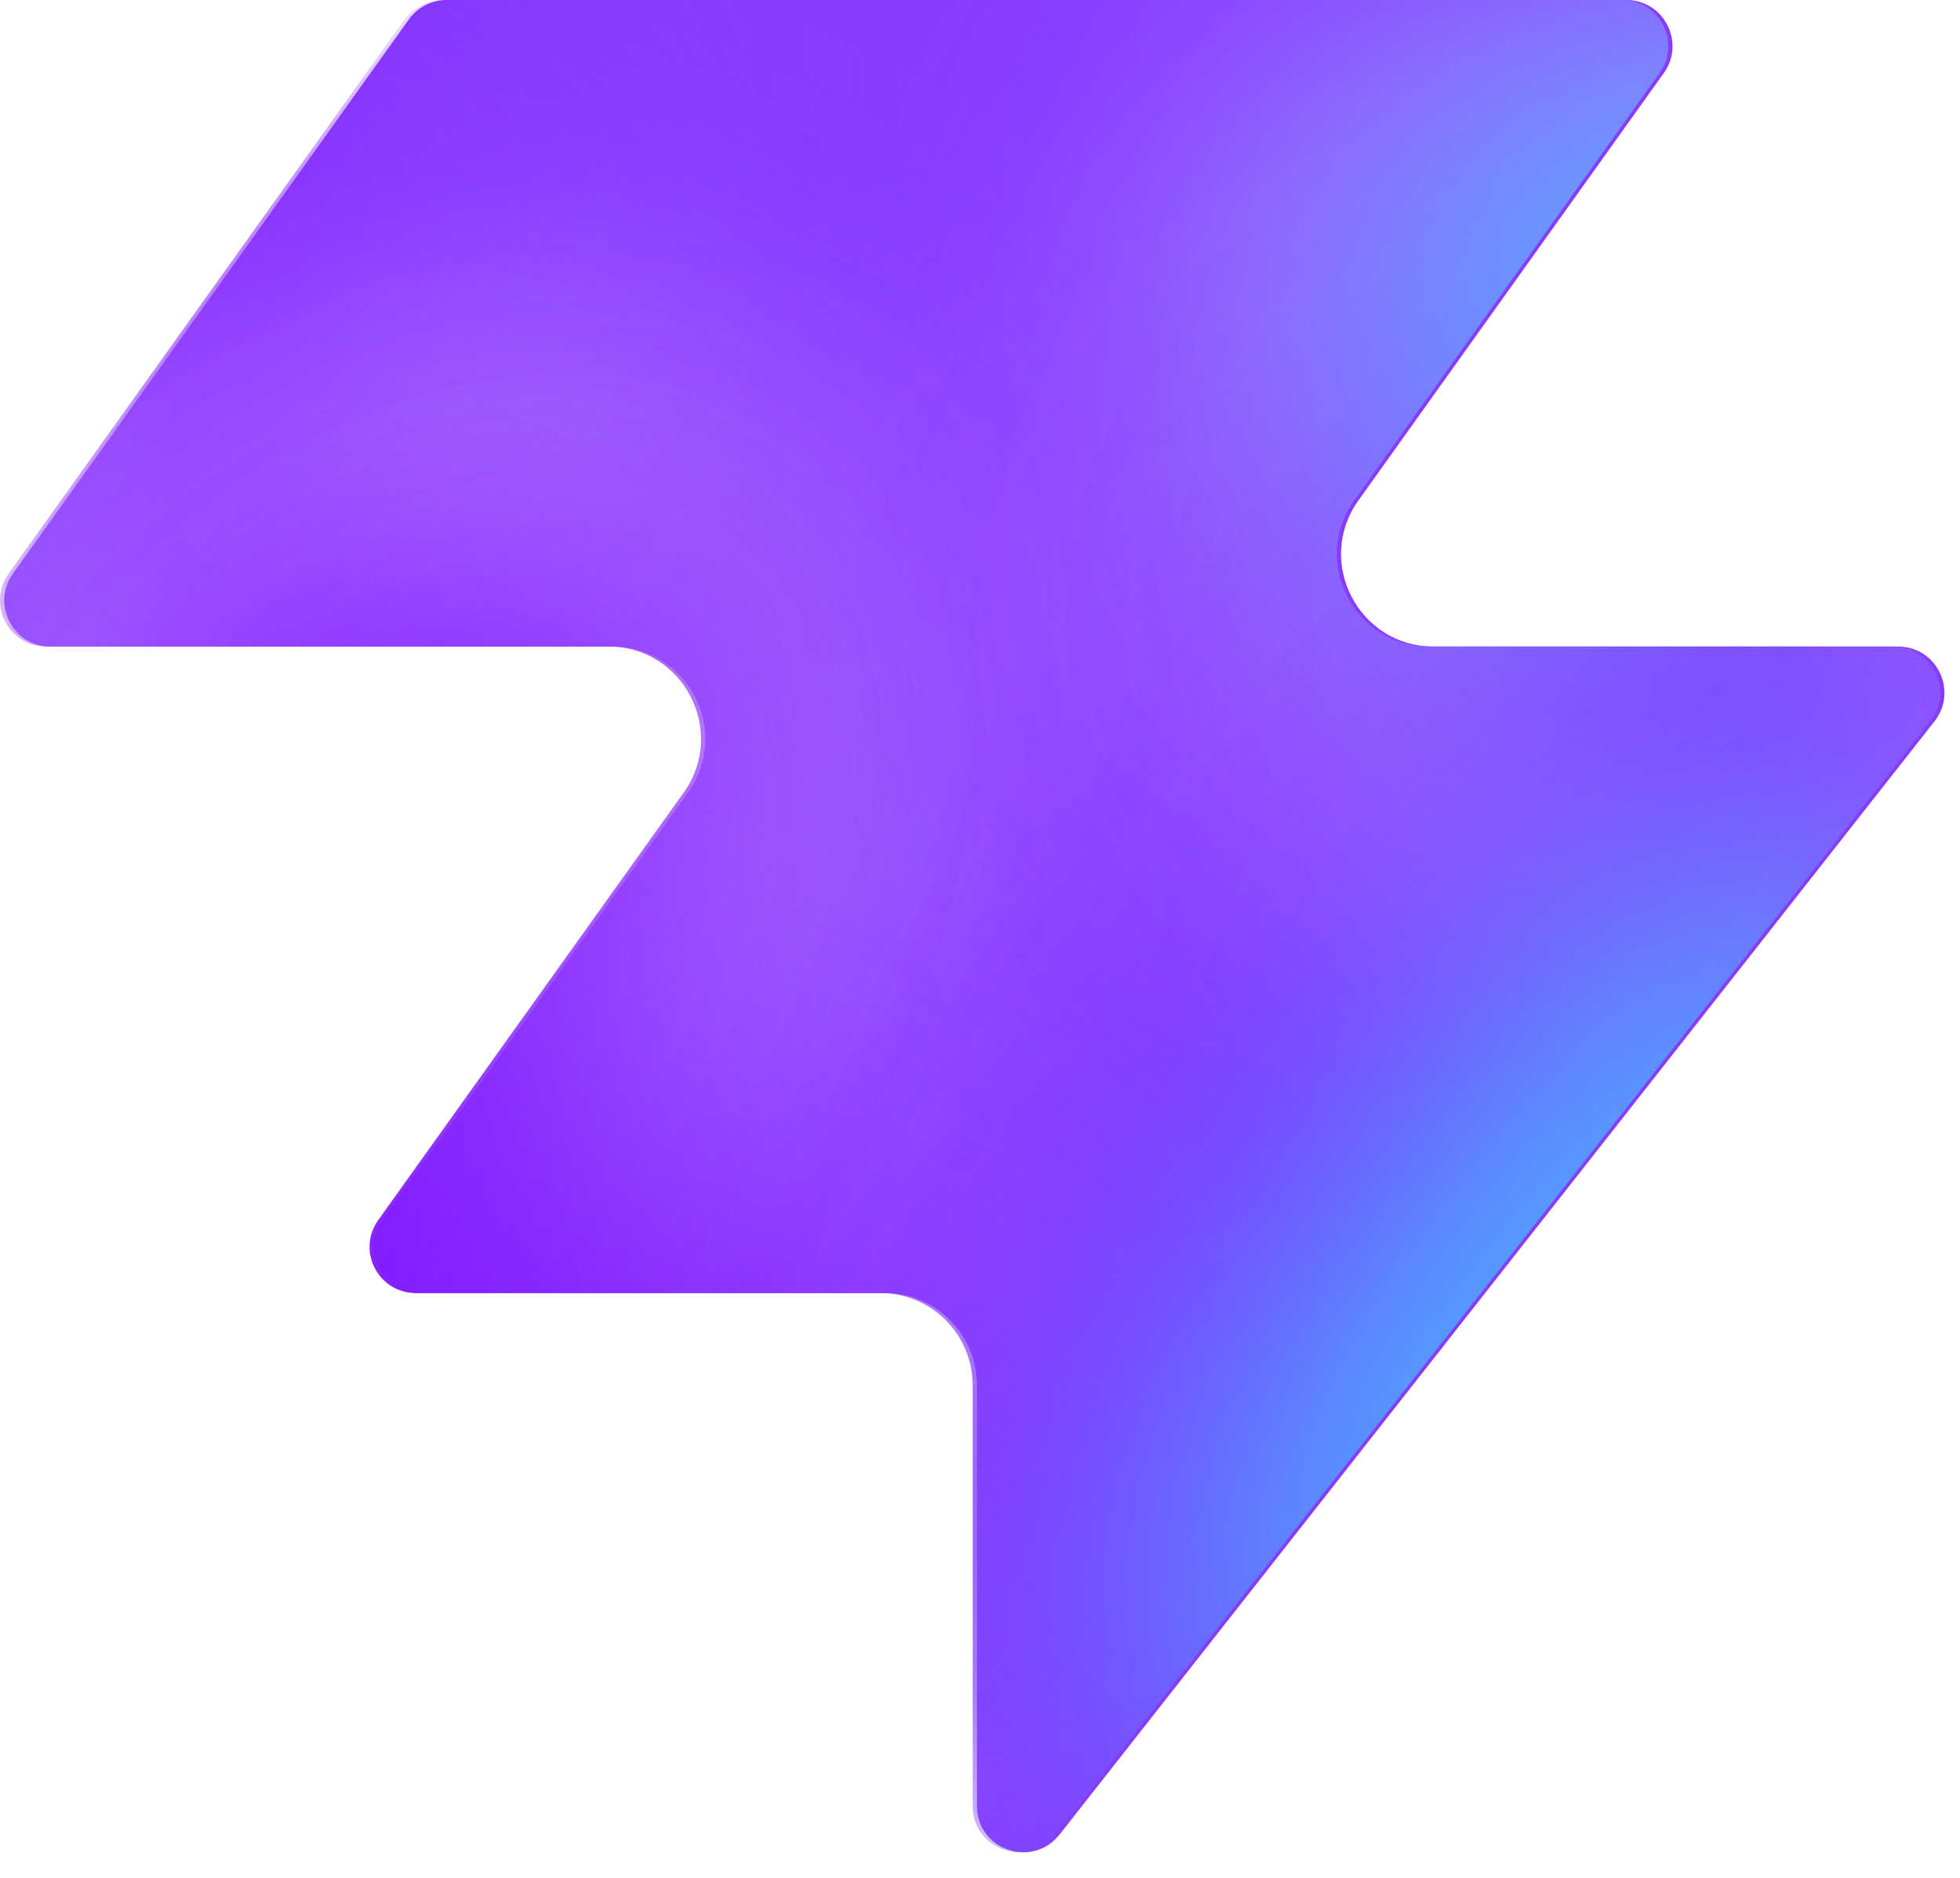
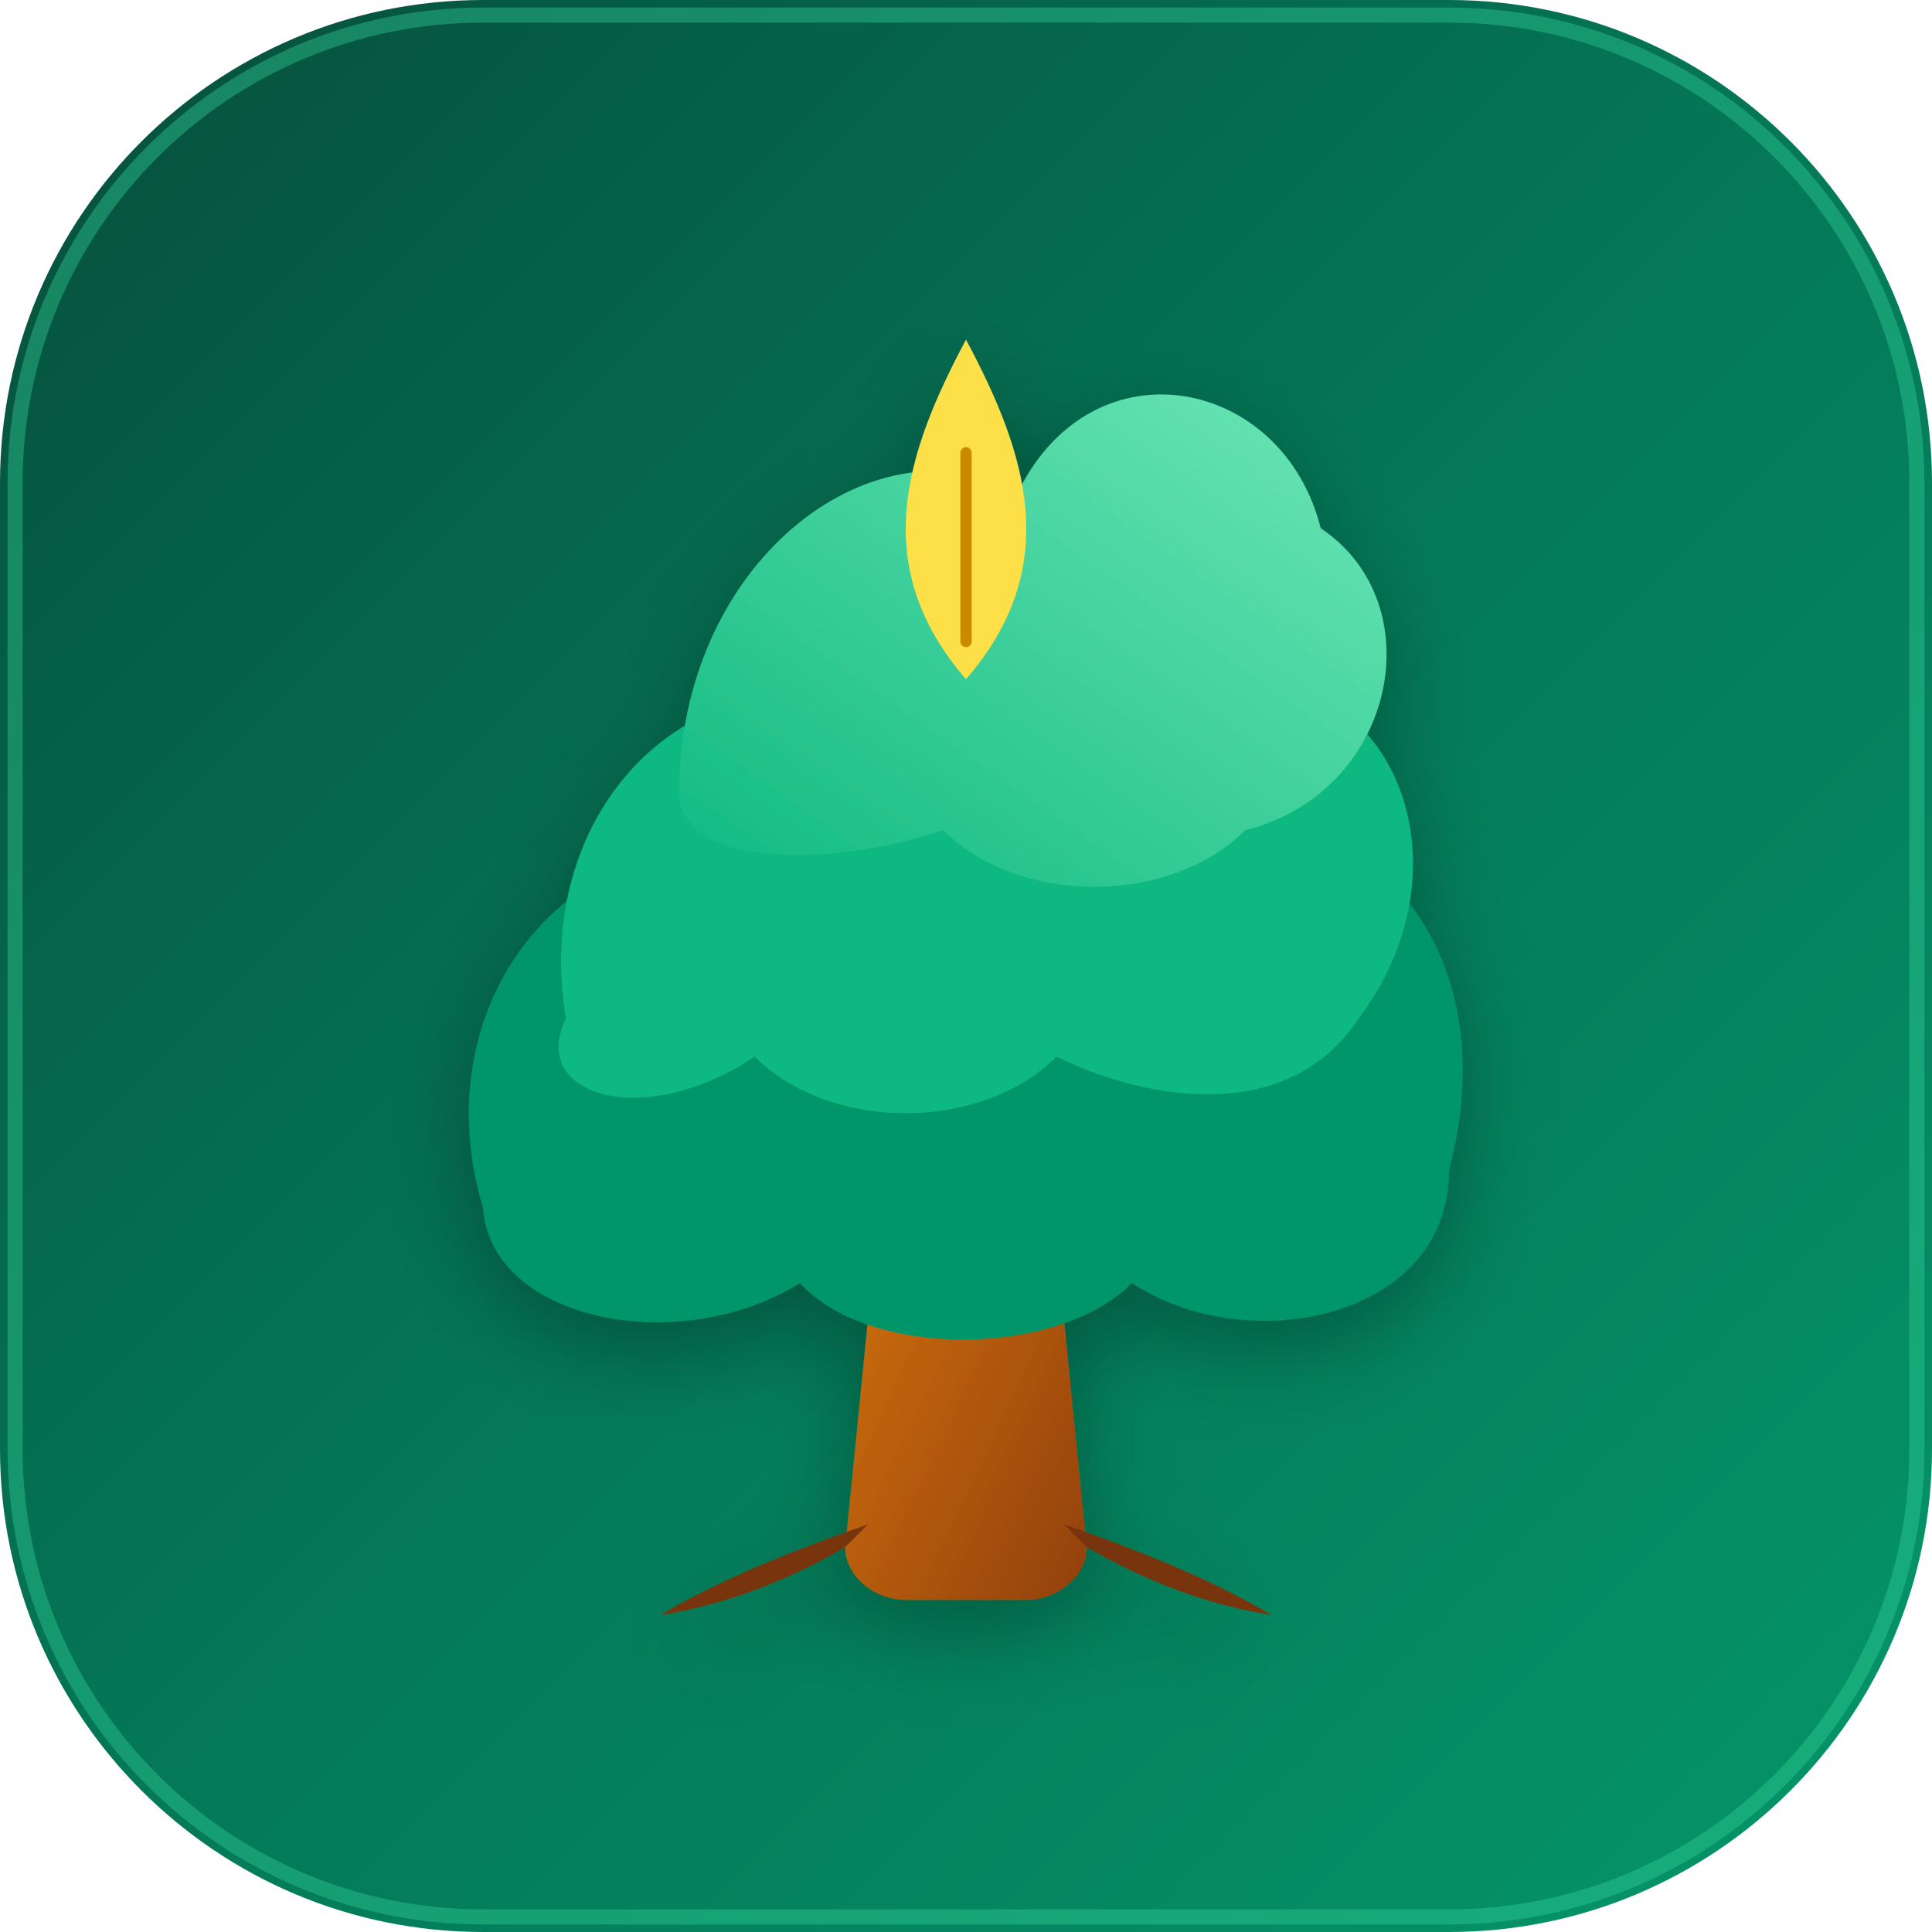
- <svg xmlns="http://www.w3.org/2000/svg" width="48" height="46" fill="none" viewBox="0 0 48 46">
-   <path fill="#863bff" d="M25.946 44.938c-.664.845-2.021.375-2.021-.698V33.937a2.26 2.26 0 0 0-2.262-2.262H10.287c-.92 0-1.456-1.04-.92-1.788l7.48-10.471c1.07-1.497 0-3.578-1.842-3.578H1.237c-.92 0-1.456-1.04-.92-1.788L10.013.474c.214-.297.556-.474.92-.474h28.894c.92 0 1.456 1.04.92 1.788l-7.48 10.471c-1.07 1.498 0 3.579 1.842 3.579h11.377c.943 0 1.473 1.088.89 1.83L25.947 44.94z" style="fill:#863bff;fill:color(display-p3 .525 .23 1);fill-opacity:1" />
-   <mask id="a" width="48" height="46" x="0" y="0" maskUnits="userSpaceOnUse" style="mask-type:alpha">
-     <path fill="#000" d="M25.842 44.938c-.664.844-2.021.375-2.021-.698V33.937a2.26 2.26 0 0 0-2.262-2.262H10.183c-.92 0-1.456-1.04-.92-1.788l7.48-10.471c1.07-1.498 0-3.579-1.842-3.579H1.133c-.92 0-1.456-1.04-.92-1.787L9.91.473c.214-.297.556-.474.92-.474h28.894c.92 0 1.456 1.04.92 1.788l-7.48 10.471c-1.07 1.498 0 3.578 1.842 3.578h11.377c.943 0 1.473 1.088.89 1.832L25.843 44.94z" style="fill:#000;fill-opacity:1" />
-   </mask>
-   <g mask="url(#a)">
-     <g filter="url(#b)">
-       <ellipse cx="5.508" cy="14.704" fill="#ede6ff" rx="5.508" ry="14.704" style="fill:#ede6ff;fill:color(display-p3 .927 .903 1);fill-opacity:1" transform="matrix(.00324 1 1 -.00324 -4.47 31.516)" />
-     </g>
-     <g filter="url(#c)">
-       <ellipse cx="10.399" cy="29.851" fill="#ede6ff" rx="10.399" ry="29.851" style="fill:#ede6ff;fill:color(display-p3 .927 .903 1);fill-opacity:1" transform="matrix(.00324 1 1 -.00324 -39.328 7.883)" />
-     </g>
-     <g filter="url(#d)">
-       <ellipse cx="5.508" cy="30.487" fill="#7e14ff" rx="5.508" ry="30.487" style="fill:#7e14ff;fill:color(display-p3 .492 .077 1);fill-opacity:1" transform="rotate(89.814 -25.913 -14.639)scale(1 -1)" />
-     </g>
-     <g filter="url(#e)">
-       <ellipse cx="5.508" cy="30.599" fill="#7e14ff" rx="5.508" ry="30.599" style="fill:#7e14ff;fill:color(display-p3 .492 .077 1);fill-opacity:1" transform="rotate(89.814 -32.644 -3.334)scale(1 -1)" />
-     </g>
-     <g filter="url(#f)">
-       <ellipse cx="5.508" cy="30.599" fill="#7e14ff" rx="5.508" ry="30.599" style="fill:#7e14ff;fill:color(display-p3 .492 .077 1);fill-opacity:1" transform="matrix(.00324 1 1 -.00324 -34.34 30.47)" />
-     </g>
-     <g filter="url(#g)">
-       <ellipse cx="14.072" cy="22.078" fill="#ede6ff" rx="14.072" ry="22.078" style="fill:#ede6ff;fill:color(display-p3 .927 .903 1);fill-opacity:1" transform="rotate(93.35 24.506 48.493)scale(-1 1)" />
-     </g>
-     <g filter="url(#h)">
-       <ellipse cx="3.47" cy="21.501" fill="#7e14ff" rx="3.47" ry="21.501" style="fill:#7e14ff;fill:color(display-p3 .492 .077 1);fill-opacity:1" transform="rotate(89.009 28.708 47.59)scale(-1 1)" />
-     </g>
-     <g filter="url(#i)">
-       <ellipse cx="3.47" cy="21.501" fill="#7e14ff" rx="3.47" ry="21.501" style="fill:#7e14ff;fill:color(display-p3 .492 .077 1);fill-opacity:1" transform="rotate(89.009 28.708 47.59)scale(-1 1)" />
-     </g>
-     <g filter="url(#j)">
-       <ellipse cx=".387" cy="8.972" fill="#7e14ff" rx="4.407" ry="29.108" style="fill:#7e14ff;fill:color(display-p3 .492 .077 1);fill-opacity:1" transform="rotate(39.51 .387 8.972)" />
-     </g>
-     <g filter="url(#k)">
-       <ellipse cx="47.523" cy="-6.092" fill="#7e14ff" rx="4.407" ry="29.108" style="fill:#7e14ff;fill:color(display-p3 .492 .077 1);fill-opacity:1" transform="rotate(37.892 47.523 -6.092)" />
-     </g>
-     <g filter="url(#l)">
-       <ellipse cx="41.412" cy="6.333" fill="#47bfff" rx="5.971" ry="9.665" style="fill:#47bfff;fill:color(display-p3 .28 .748 1);fill-opacity:1" transform="rotate(37.892 41.412 6.333)" />
-     </g>
-     <g filter="url(#m)">
-       <ellipse cx="-1.879" cy="38.332" fill="#7e14ff" rx="4.407" ry="29.108" style="fill:#7e14ff;fill:color(display-p3 .492 .077 1);fill-opacity:1" transform="rotate(37.892 -1.88 38.332)" />
-     </g>
-     <g filter="url(#n)">
-       <ellipse cx="-1.879" cy="38.332" fill="#7e14ff" rx="4.407" ry="29.108" style="fill:#7e14ff;fill:color(display-p3 .492 .077 1);fill-opacity:1" transform="rotate(37.892 -1.88 38.332)" />
-     </g>
-     <g filter="url(#o)">
-       <ellipse cx="35.651" cy="29.907" fill="#7e14ff" rx="4.407" ry="29.108" style="fill:#7e14ff;fill:color(display-p3 .492 .077 1);fill-opacity:1" transform="rotate(37.892 35.651 29.907)" />
-     </g>
-     <g filter="url(#p)">
-       <ellipse cx="38.418" cy="32.4" fill="#47bfff" rx="5.971" ry="15.297" style="fill:#47bfff;fill:color(display-p3 .28 .748 1);fill-opacity:1" transform="rotate(37.892 38.418 32.4)" />
-     </g>
-   </g>
+ <svg xmlns="http://www.w3.org/2000/svg" viewBox="0 0 512 512" width="512" height="512">
  <defs>
-     <filter id="b" width="60.045" height="41.654" x="-19.77" y="16.149" color-interpolation-filters="sRGB" filterUnits="userSpaceOnUse">
-       <feFlood flood-opacity="0" result="BackgroundImageFix" />
-       <feBlend in="SourceGraphic" in2="BackgroundImageFix" result="shape" />
-       <feGaussianBlur result="effect1_foregroundBlur_2002_17158" stdDeviation="7.659" />
-     </filter>
-     <filter id="c" width="90.34" height="51.437" x="-54.613" y="-7.533" color-interpolation-filters="sRGB" filterUnits="userSpaceOnUse">
-       <feFlood flood-opacity="0" result="BackgroundImageFix" />
-       <feBlend in="SourceGraphic" in2="BackgroundImageFix" result="shape" />
-       <feGaussianBlur result="effect1_foregroundBlur_2002_17158" stdDeviation="7.659" />
-     </filter>
-     <filter id="d" width="79.355" height="29.4" x="-49.64" y="2.03" color-interpolation-filters="sRGB" filterUnits="userSpaceOnUse">
-       <feFlood flood-opacity="0" result="BackgroundImageFix" />
-       <feBlend in="SourceGraphic" in2="BackgroundImageFix" result="shape" />
-       <feGaussianBlur result="effect1_foregroundBlur_2002_17158" stdDeviation="4.596" />
-     </filter>
-     <filter id="e" width="79.579" height="29.4" x="-45.045" y="20.029" color-interpolation-filters="sRGB" filterUnits="userSpaceOnUse">
-       <feFlood flood-opacity="0" result="BackgroundImageFix" />
-       <feBlend in="SourceGraphic" in2="BackgroundImageFix" result="shape" />
-       <feGaussianBlur result="effect1_foregroundBlur_2002_17158" stdDeviation="4.596" />
-     </filter>
-     <filter id="f" width="79.579" height="29.4" x="-43.513" y="21.178" color-interpolation-filters="sRGB" filterUnits="userSpaceOnUse">
-       <feFlood flood-opacity="0" result="BackgroundImageFix" />
-       <feBlend in="SourceGraphic" in2="BackgroundImageFix" result="shape" />
-       <feGaussianBlur result="effect1_foregroundBlur_2002_17158" stdDeviation="4.596" />
-     </filter>
-     <filter id="g" width="74.749" height="58.852" x="15.756" y="-17.901" color-interpolation-filters="sRGB" filterUnits="userSpaceOnUse">
-       <feFlood flood-opacity="0" result="BackgroundImageFix" />
-       <feBlend in="SourceGraphic" in2="BackgroundImageFix" result="shape" />
-       <feGaussianBlur result="effect1_foregroundBlur_2002_17158" stdDeviation="7.659" />
-     </filter>
-     <filter id="h" width="61.377" height="25.362" x="23.548" y="2.284" color-interpolation-filters="sRGB" filterUnits="userSpaceOnUse">
-       <feFlood flood-opacity="0" result="BackgroundImageFix" />
-       <feBlend in="SourceGraphic" in2="BackgroundImageFix" result="shape" />
-       <feGaussianBlur result="effect1_foregroundBlur_2002_17158" stdDeviation="4.596" />
-     </filter>
-     <filter id="i" width="61.377" height="25.362" x="23.548" y="2.284" color-interpolation-filters="sRGB" filterUnits="userSpaceOnUse">
-       <feFlood flood-opacity="0" result="BackgroundImageFix" />
-       <feBlend in="SourceGraphic" in2="BackgroundImageFix" result="shape" />
-       <feGaussianBlur result="effect1_foregroundBlur_2002_17158" stdDeviation="4.596" />
-     </filter>
-     <filter id="j" width="56.045" height="63.649" x="-27.636" y="-22.853" color-interpolation-filters="sRGB" filterUnits="userSpaceOnUse">
-       <feFlood flood-opacity="0" result="BackgroundImageFix" />
-       <feBlend in="SourceGraphic" in2="BackgroundImageFix" result="shape" />
-       <feGaussianBlur result="effect1_foregroundBlur_2002_17158" stdDeviation="4.596" />
-     </filter>
-     <filter id="k" width="54.814" height="64.646" x="20.116" y="-38.415" color-interpolation-filters="sRGB" filterUnits="userSpaceOnUse">
-       <feFlood flood-opacity="0" result="BackgroundImageFix" />
-       <feBlend in="SourceGraphic" in2="BackgroundImageFix" result="shape" />
-       <feGaussianBlur result="effect1_foregroundBlur_2002_17158" stdDeviation="4.596" />
-     </filter>
-     <filter id="l" width="33.541" height="35.313" x="24.641" y="-11.323" color-interpolation-filters="sRGB" filterUnits="userSpaceOnUse">
-       <feFlood flood-opacity="0" result="BackgroundImageFix" />
-       <feBlend in="SourceGraphic" in2="BackgroundImageFix" result="shape" />
-       <feGaussianBlur result="effect1_foregroundBlur_2002_17158" stdDeviation="4.596" />
-     </filter>
-     <filter id="m" width="54.814" height="64.646" x="-29.286" y="6.009" color-interpolation-filters="sRGB" filterUnits="userSpaceOnUse">
-       <feFlood flood-opacity="0" result="BackgroundImageFix" />
-       <feBlend in="SourceGraphic" in2="BackgroundImageFix" result="shape" />
-       <feGaussianBlur result="effect1_foregroundBlur_2002_17158" stdDeviation="4.596" />
-     </filter>
-     <filter id="n" width="54.814" height="64.646" x="-29.286" y="6.009" color-interpolation-filters="sRGB" filterUnits="userSpaceOnUse">
-       <feFlood flood-opacity="0" result="BackgroundImageFix" />
-       <feBlend in="SourceGraphic" in2="BackgroundImageFix" result="shape" />
-       <feGaussianBlur result="effect1_foregroundBlur_2002_17158" stdDeviation="4.596" />
-     </filter>
-     <filter id="o" width="54.814" height="64.646" x="8.244" y="-2.416" color-interpolation-filters="sRGB" filterUnits="userSpaceOnUse">
-       <feFlood flood-opacity="0" result="BackgroundImageFix" />
-       <feBlend in="SourceGraphic" in2="BackgroundImageFix" result="shape" />
-       <feGaussianBlur result="effect1_foregroundBlur_2002_17158" stdDeviation="4.596" />
-     </filter>
-     <filter id="p" width="39.409" height="43.623" x="18.713" y="10.588" color-interpolation-filters="sRGB" filterUnits="userSpaceOnUse">
-       <feFlood flood-opacity="0" result="BackgroundImageFix" />
-       <feBlend in="SourceGraphic" in2="BackgroundImageFix" result="shape" />
-       <feGaussianBlur result="effect1_foregroundBlur_2002_17158" stdDeviation="4.596" />
+     <linearGradient id="bgGrad" x1="0%" y1="0%" x2="100%" y2="100%">
+       <stop offset="0%" stop-color="#064e3b" />
+       <stop offset="50%" stop-color="#047857" />
+       <stop offset="100%" stop-color="#059669" />
+     </linearGradient>
+     <linearGradient id="leafGrad" x1="0%" y1="100%" x2="100%" y2="0%">
+       <stop offset="0%" stop-color="#10b981" />
+       <stop offset="100%" stop-color="#6ee7b7" />
+     </linearGradient>
+     <linearGradient id="trunkGrad" x1="0%" y1="0%" x2="100%" y2="100%">
+       <stop offset="0%" stop-color="#d97706" />
+       <stop offset="100%" stop-color="#92400e" />
+     </linearGradient>
+     <filter id="glow" x="-20%" y="-20%" width="140%" height="140%">
+       <feDropShadow dx="0" dy="8" stdDeviation="12" flood-color="#000" flood-opacity="0.3" />
    </filter>
  </defs>
+   <rect width="512" height="512" rx="128" fill="url(#bgGrad)" />
+   <rect width="504" height="504" x="4" y="4" rx="124" fill="none" stroke="#34d399" stroke-width="4" stroke-opacity="0.4" />
+   <g filter="url(#glow)">
+     <path d="M236 290 L276 290 L288 410 C288 418 280 424 272 424 L240 424 C232 424 224 418 224 410 Z" fill="url(#trunkGrad)" />
+     <path d="M224 410 Q200 424 175 428 Q195 416 230 404 Z" fill="#78350f" />
+     <path d="M288 410 Q312 424 337 428 Q317 416 282 404 Z" fill="#78350f" />
+     <path d="M128 320 C110 260 160 210 210 230 C230 180 300 180 320 220 C360 210 400 250 384 310 C384 350 330 360 300 340 C280 360 230 360 212 340 C180 360 130 350 128 320 Z" fill="#059669" />
+     <path d="M150 270 C140 210 190 170 230 190 C250 140 310 140 330 180 C370 180 390 230 360 270 C340 300 300 290 280 280 C260 300 220 300 200 280 C170 300 140 290 150 270 Z" fill="#10b981" />
+     <path d="M180 210 C180 150 230 110 270 130 C290 90 340 100 350 140 C380 160 370 210 330 220 C310 240 270 240 250 220 C220 230 180 230 180 210 Z" fill="url(#leafGrad)" />
+     <path d="M256 90 C240 120 230 150 256 180 C282 150 272 120 256 90 Z" fill="#fde047" />
+     <path d="M256 120 L256 170" stroke="#ca8a04" stroke-width="3" stroke-linecap="round" />
+   </g>
</svg>
